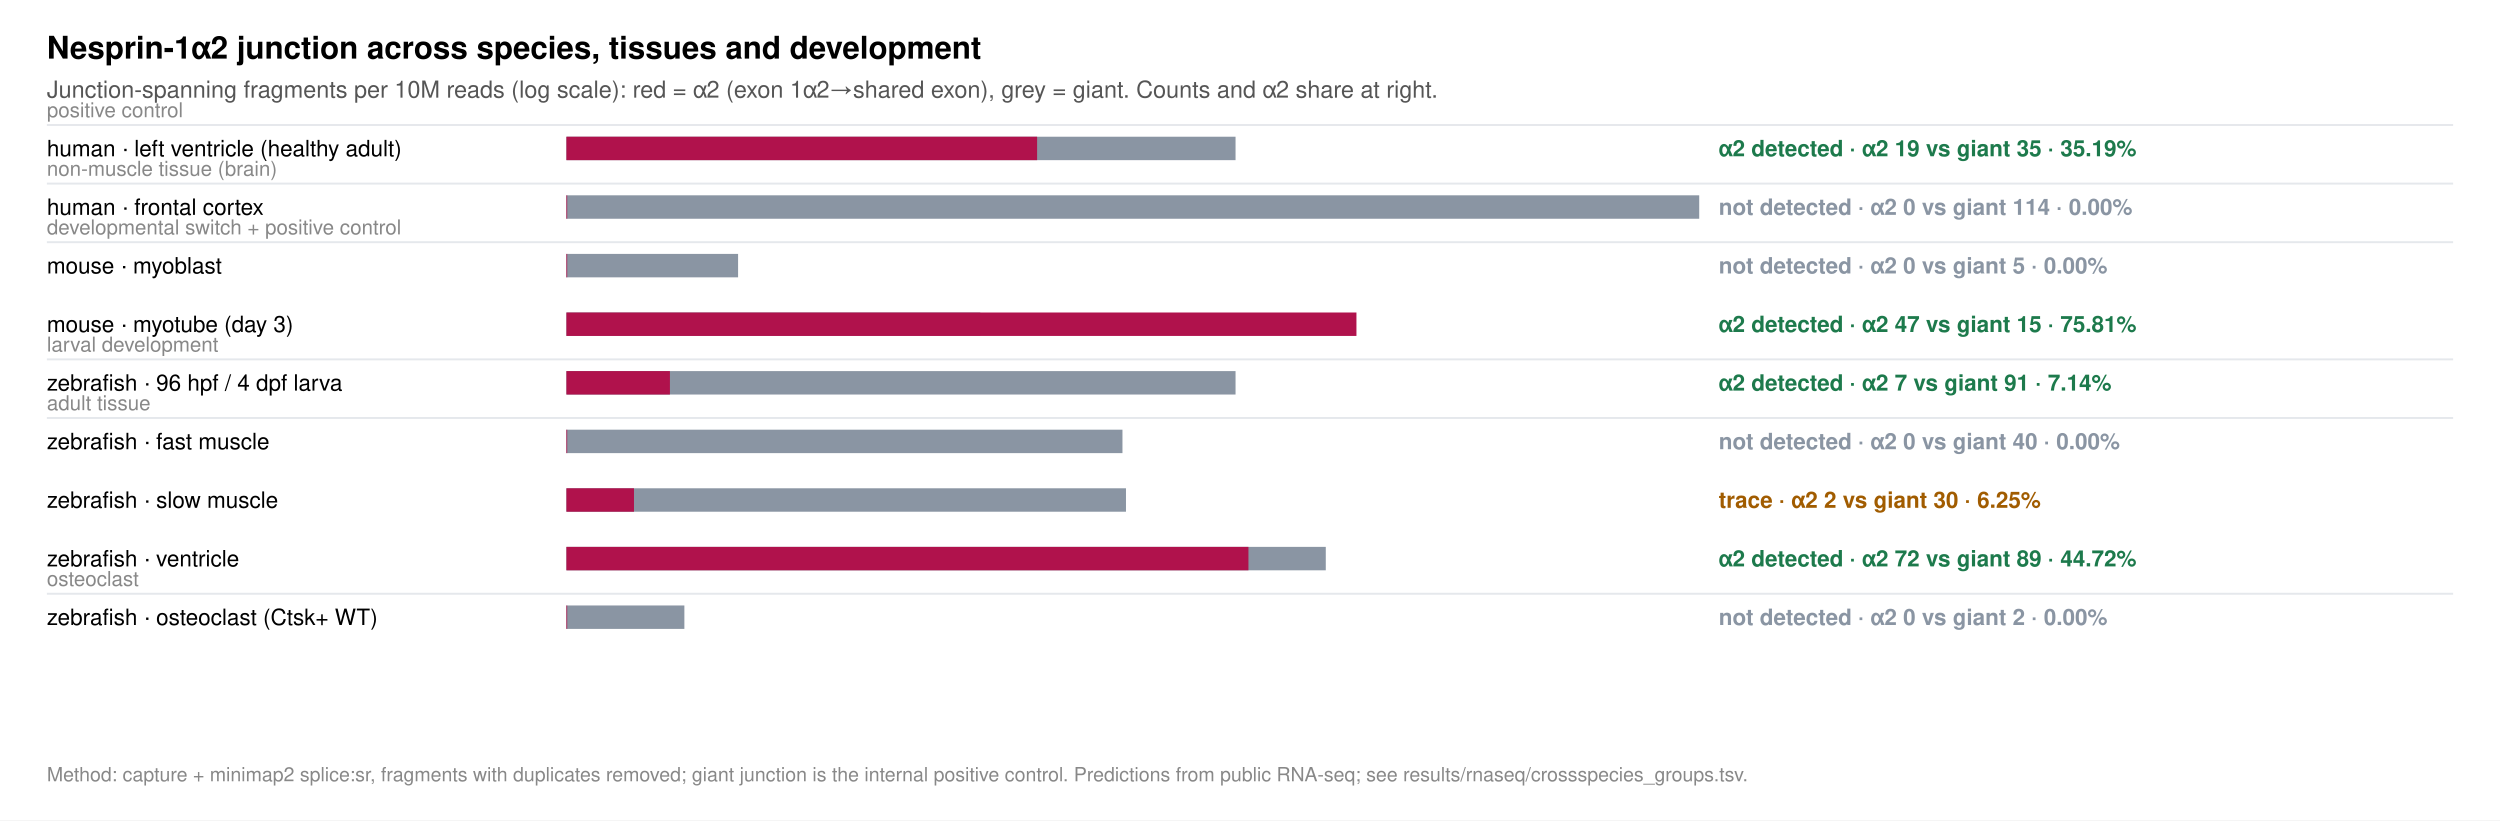
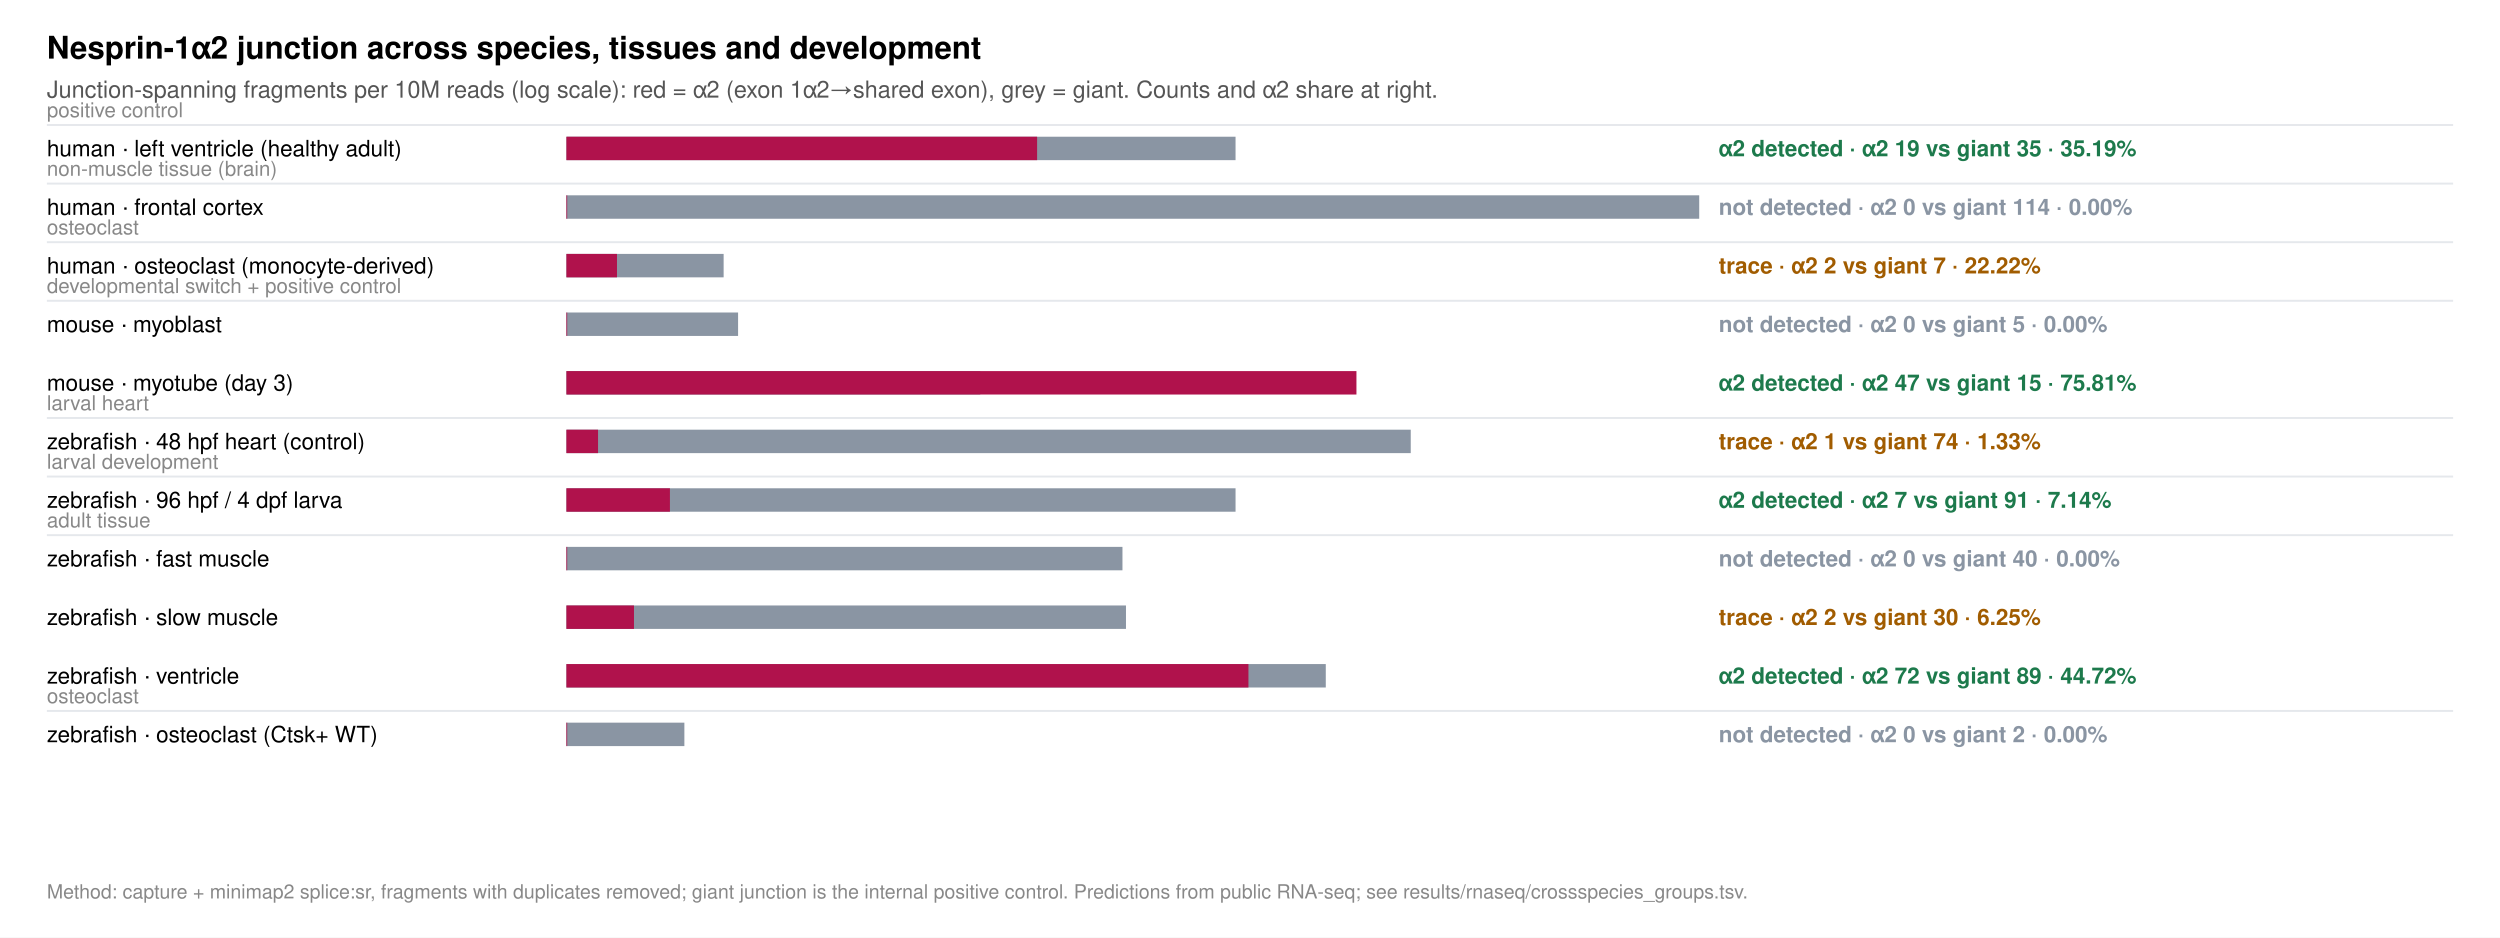
- <svg xmlns="http://www.w3.org/2000/svg" viewBox="0 0 1280 420" width="1280" height="420" font-family="Helvetica,Arial,sans-serif" font-size="12">
-   <rect width="1280" height="420" fill="#ffffff" />
+ <svg xmlns="http://www.w3.org/2000/svg" viewBox="0 0 1280 480" width="1280" height="480" font-family="Helvetica,Arial,sans-serif" font-size="12">
+   <rect width="1280" height="480" fill="#ffffff" />
  <text x="24" y="30" font-size="16" font-weight="bold">Nesprin-1α2 junction across species, tissues and development</text>
  <text x="24" y="50" fill="#555" font-size="12">Junction-spanning fragments per 10M reads (log scale): red = α2 (exon 1α2→shared exon), grey = giant. Counts and α2 share at right.</text>
  <text x="24" y="80" font-size="11.5">human · left ventricle (healthy adult)</text>
  <g transform="translate(290,70)">
    <rect x="0.0" y="0" width="342.6" height="12" fill="#8a95a3" />
  </g>
  <g transform="translate(290,70)">
    <rect x="0.0" y="0" width="241.0" height="12" fill="#b0124c" />
  </g>
  <text x="880" y="80" font-size="11.5" fill="#1d7a4c" font-weight="600">α2 detected · α2 19 vs giant 35 · 35.19%</text>
  <text x="24" y="110" font-size="11.5">human · frontal cortex</text>
  <g transform="translate(290,100)">
    <rect x="0.0" y="0" width="580.0" height="12" fill="#8a95a3" />
  </g>
  <g transform="translate(290,100)">
    <rect x="0.0" y="0" width="0.4" height="12" fill="#b0124c" />
  </g>
  <text x="880" y="110" font-size="11.5" fill="#8a95a3" font-weight="600">not detected · α2 0 vs giant 114 · 0.00%</text>
-   <text x="24" y="140" font-size="11.5">mouse · myoblast</text>
+   <text x="24" y="140" font-size="11.5">human · osteoclast (monocyte-derived)</text>
  <g transform="translate(290,130)">
+     <rect x="0.0" y="0" width="80.5" height="12" fill="#8a95a3" />
+   </g>
+   <g transform="translate(290,130)">
+     <rect x="0.0" y="0" width="25.9" height="12" fill="#b0124c" />
+   </g>
+   <text x="880" y="140" font-size="11.5" fill="#a15c00" font-weight="600">trace · α2 2 vs giant 7 · 22.22%</text>
+   <text x="24" y="170" font-size="11.5">mouse · myoblast</text>
+   <g transform="translate(290,160)">
    <rect x="0.0" y="0" width="87.9" height="12" fill="#8a95a3" />
  </g>
-   <g transform="translate(290,130)">
+   <g transform="translate(290,160)">
    <rect x="0.0" y="0" width="0.4" height="12" fill="#b0124c" />
  </g>
-   <text x="880" y="140" font-size="11.5" fill="#8a95a3" font-weight="600">not detected · α2 0 vs giant 5 · 0.00%</text>
-   <text x="24" y="170" font-size="11.5">mouse · myotube (day 3)</text>
-   <g transform="translate(290,160)">
+   <text x="880" y="170" font-size="11.5" fill="#8a95a3" font-weight="600">not detected · α2 0 vs giant 5 · 0.00%</text>
+   <text x="24" y="200" font-size="11.5">mouse · myotube (day 3)</text>
+   <g transform="translate(290,190)">
    <rect x="0.0" y="0" width="211.9" height="12" fill="#8a95a3" />
  </g>
-   <g transform="translate(290,160)">
+   <g transform="translate(290,190)">
    <rect x="0.0" y="0" width="404.5" height="12" fill="#b0124c" />
  </g>
-   <text x="880" y="170" font-size="11.5" fill="#1d7a4c" font-weight="600">α2 detected · α2 47 vs giant 15 · 75.81%</text>
-   <text x="24" y="200" font-size="11.5">zebrafish · 96 hpf / 4 dpf larva</text>
-   <g transform="translate(290,190)">
+   <text x="880" y="200" font-size="11.5" fill="#1d7a4c" font-weight="600">α2 detected · α2 47 vs giant 15 · 75.81%</text>
+   <text x="24" y="230" font-size="11.5">zebrafish · 48 hpf heart (control)</text>
+   <g transform="translate(290,220)">
+     <rect x="0.0" y="0" width="432.3" height="12" fill="#8a95a3" />
+   </g>
+   <g transform="translate(290,220)">
+     <rect x="0.0" y="0" width="16.2" height="12" fill="#b0124c" />
+   </g>
+   <text x="880" y="230" font-size="11.5" fill="#a15c00" font-weight="600">trace · α2 1 vs giant 74 · 1.33%</text>
+   <text x="24" y="260" font-size="11.5">zebrafish · 96 hpf / 4 dpf larva</text>
+   <g transform="translate(290,250)">
    <rect x="0.0" y="0" width="342.6" height="12" fill="#8a95a3" />
  </g>
-   <g transform="translate(290,190)">
+   <g transform="translate(290,250)">
    <rect x="0.0" y="0" width="53.0" height="12" fill="#b0124c" />
  </g>
-   <text x="880" y="200" font-size="11.5" fill="#1d7a4c" font-weight="600">α2 detected · α2 7 vs giant 91 · 7.14%</text>
-   <text x="24" y="230" font-size="11.5">zebrafish · fast muscle</text>
-   <g transform="translate(290,220)">
+   <text x="880" y="260" font-size="11.5" fill="#1d7a4c" font-weight="600">α2 detected · α2 7 vs giant 91 · 7.14%</text>
+   <text x="24" y="290" font-size="11.5">zebrafish · fast muscle</text>
+   <g transform="translate(290,280)">
    <rect x="0.0" y="0" width="284.7" height="12" fill="#8a95a3" />
  </g>
-   <g transform="translate(290,220)">
+   <g transform="translate(290,280)">
    <rect x="0.0" y="0" width="0.4" height="12" fill="#b0124c" />
  </g>
-   <text x="880" y="230" font-size="11.5" fill="#8a95a3" font-weight="600">not detected · α2 0 vs giant 40 · 0.00%</text>
-   <text x="24" y="260" font-size="11.5">zebrafish · slow muscle</text>
-   <g transform="translate(290,250)">
+   <text x="880" y="290" font-size="11.5" fill="#8a95a3" font-weight="600">not detected · α2 0 vs giant 40 · 0.00%</text>
+   <text x="24" y="320" font-size="11.5">zebrafish · slow muscle</text>
+   <g transform="translate(290,310)">
    <rect x="0.0" y="0" width="286.5" height="12" fill="#8a95a3" />
  </g>
-   <g transform="translate(290,250)">
+   <g transform="translate(290,310)">
    <rect x="0.0" y="0" width="34.6" height="12" fill="#b0124c" />
  </g>
-   <text x="880" y="260" font-size="11.5" fill="#a15c00" font-weight="600">trace · α2 2 vs giant 30 · 6.25%</text>
-   <text x="24" y="290" font-size="11.5">zebrafish · ventricle</text>
-   <g transform="translate(290,280)">
+   <text x="880" y="320" font-size="11.5" fill="#a15c00" font-weight="600">trace · α2 2 vs giant 30 · 6.25%</text>
+   <text x="24" y="350" font-size="11.5">zebrafish · ventricle</text>
+   <g transform="translate(290,340)">
    <rect x="0.0" y="0" width="388.8" height="12" fill="#8a95a3" />
  </g>
-   <g transform="translate(290,280)">
+   <g transform="translate(290,340)">
    <rect x="0.0" y="0" width="349.2" height="12" fill="#b0124c" />
  </g>
-   <text x="880" y="290" font-size="11.5" fill="#1d7a4c" font-weight="600">α2 detected · α2 72 vs giant 89 · 44.72%</text>
-   <text x="24" y="320" font-size="11.5">zebrafish · osteoclast (Ctsk+ WT)</text>
-   <g transform="translate(290,310)">
+   <text x="880" y="350" font-size="11.5" fill="#1d7a4c" font-weight="600">α2 detected · α2 72 vs giant 89 · 44.72%</text>
+   <text x="24" y="380" font-size="11.5">zebrafish · osteoclast (Ctsk+ WT)</text>
+   <g transform="translate(290,370)">
    <rect x="0.0" y="0" width="60.4" height="12" fill="#8a95a3" />
  </g>
-   <g transform="translate(290,310)">
+   <g transform="translate(290,370)">
    <rect x="0.0" y="0" width="0.4" height="12" fill="#b0124c" />
  </g>
-   <text x="880" y="320" font-size="11.5" fill="#8a95a3" font-weight="600">not detected · α2 0 vs giant 2 · 0.00%</text>
+   <text x="880" y="380" font-size="11.5" fill="#8a95a3" font-weight="600">not detected · α2 0 vs giant 2 · 0.00%</text>
  <line x1="24" x2="1256" y1="64" y2="64" stroke="#e5e8ec" />
  <text x="24" y="60" font-size="10.5" fill="#888">positive control</text>
  <line x1="24" x2="1256" y1="94" y2="94" stroke="#e5e8ec" />
  <text x="24" y="90" font-size="10.5" fill="#888">non-muscle tissue (brain)</text>
  <line x1="24" x2="1256" y1="124" y2="124" stroke="#e5e8ec" />
-   <text x="24" y="120" font-size="10.5" fill="#888">developmental switch + positive control</text>
-   <line x1="24" x2="1256" y1="184" y2="184" stroke="#e5e8ec" />
-   <text x="24" y="180" font-size="10.5" fill="#888">larval development</text>
+   <text x="24" y="120" font-size="10.5" fill="#888">osteoclast</text>
+   <line x1="24" x2="1256" y1="154" y2="154" stroke="#e5e8ec" />
+   <text x="24" y="150" font-size="10.5" fill="#888">developmental switch + positive control</text>
  <line x1="24" x2="1256" y1="214" y2="214" stroke="#e5e8ec" />
-   <text x="24" y="210" font-size="10.5" fill="#888">adult tissue</text>
-   <line x1="24" x2="1256" y1="304" y2="304" stroke="#e5e8ec" />
-   <text x="24" y="300" font-size="10.5" fill="#888">osteoclast</text>
-   <text x="24" y="400" fill="#888" font-size="10">Method: capture + minimap2 splice:sr, fragments with duplicates removed; giant junction is the internal positive control. Predictions from public RNA-seq; see results/rnaseq/crossspecies_groups.tsv.</text>
+   <text x="24" y="210" font-size="10.5" fill="#888">larval heart</text>
+   <line x1="24" x2="1256" y1="244" y2="244" stroke="#e5e8ec" />
+   <text x="24" y="240" font-size="10.5" fill="#888">larval development</text>
+   <line x1="24" x2="1256" y1="274" y2="274" stroke="#e5e8ec" />
+   <text x="24" y="270" font-size="10.5" fill="#888">adult tissue</text>
+   <line x1="24" x2="1256" y1="364" y2="364" stroke="#e5e8ec" />
+   <text x="24" y="360" font-size="10.5" fill="#888">osteoclast</text>
+   <text x="24" y="460" fill="#888" font-size="10">Method: capture + minimap2 splice:sr, fragments with duplicates removed; giant junction is the internal positive control. Predictions from public RNA-seq; see results/rnaseq/crossspecies_groups.tsv.</text>
</svg>
